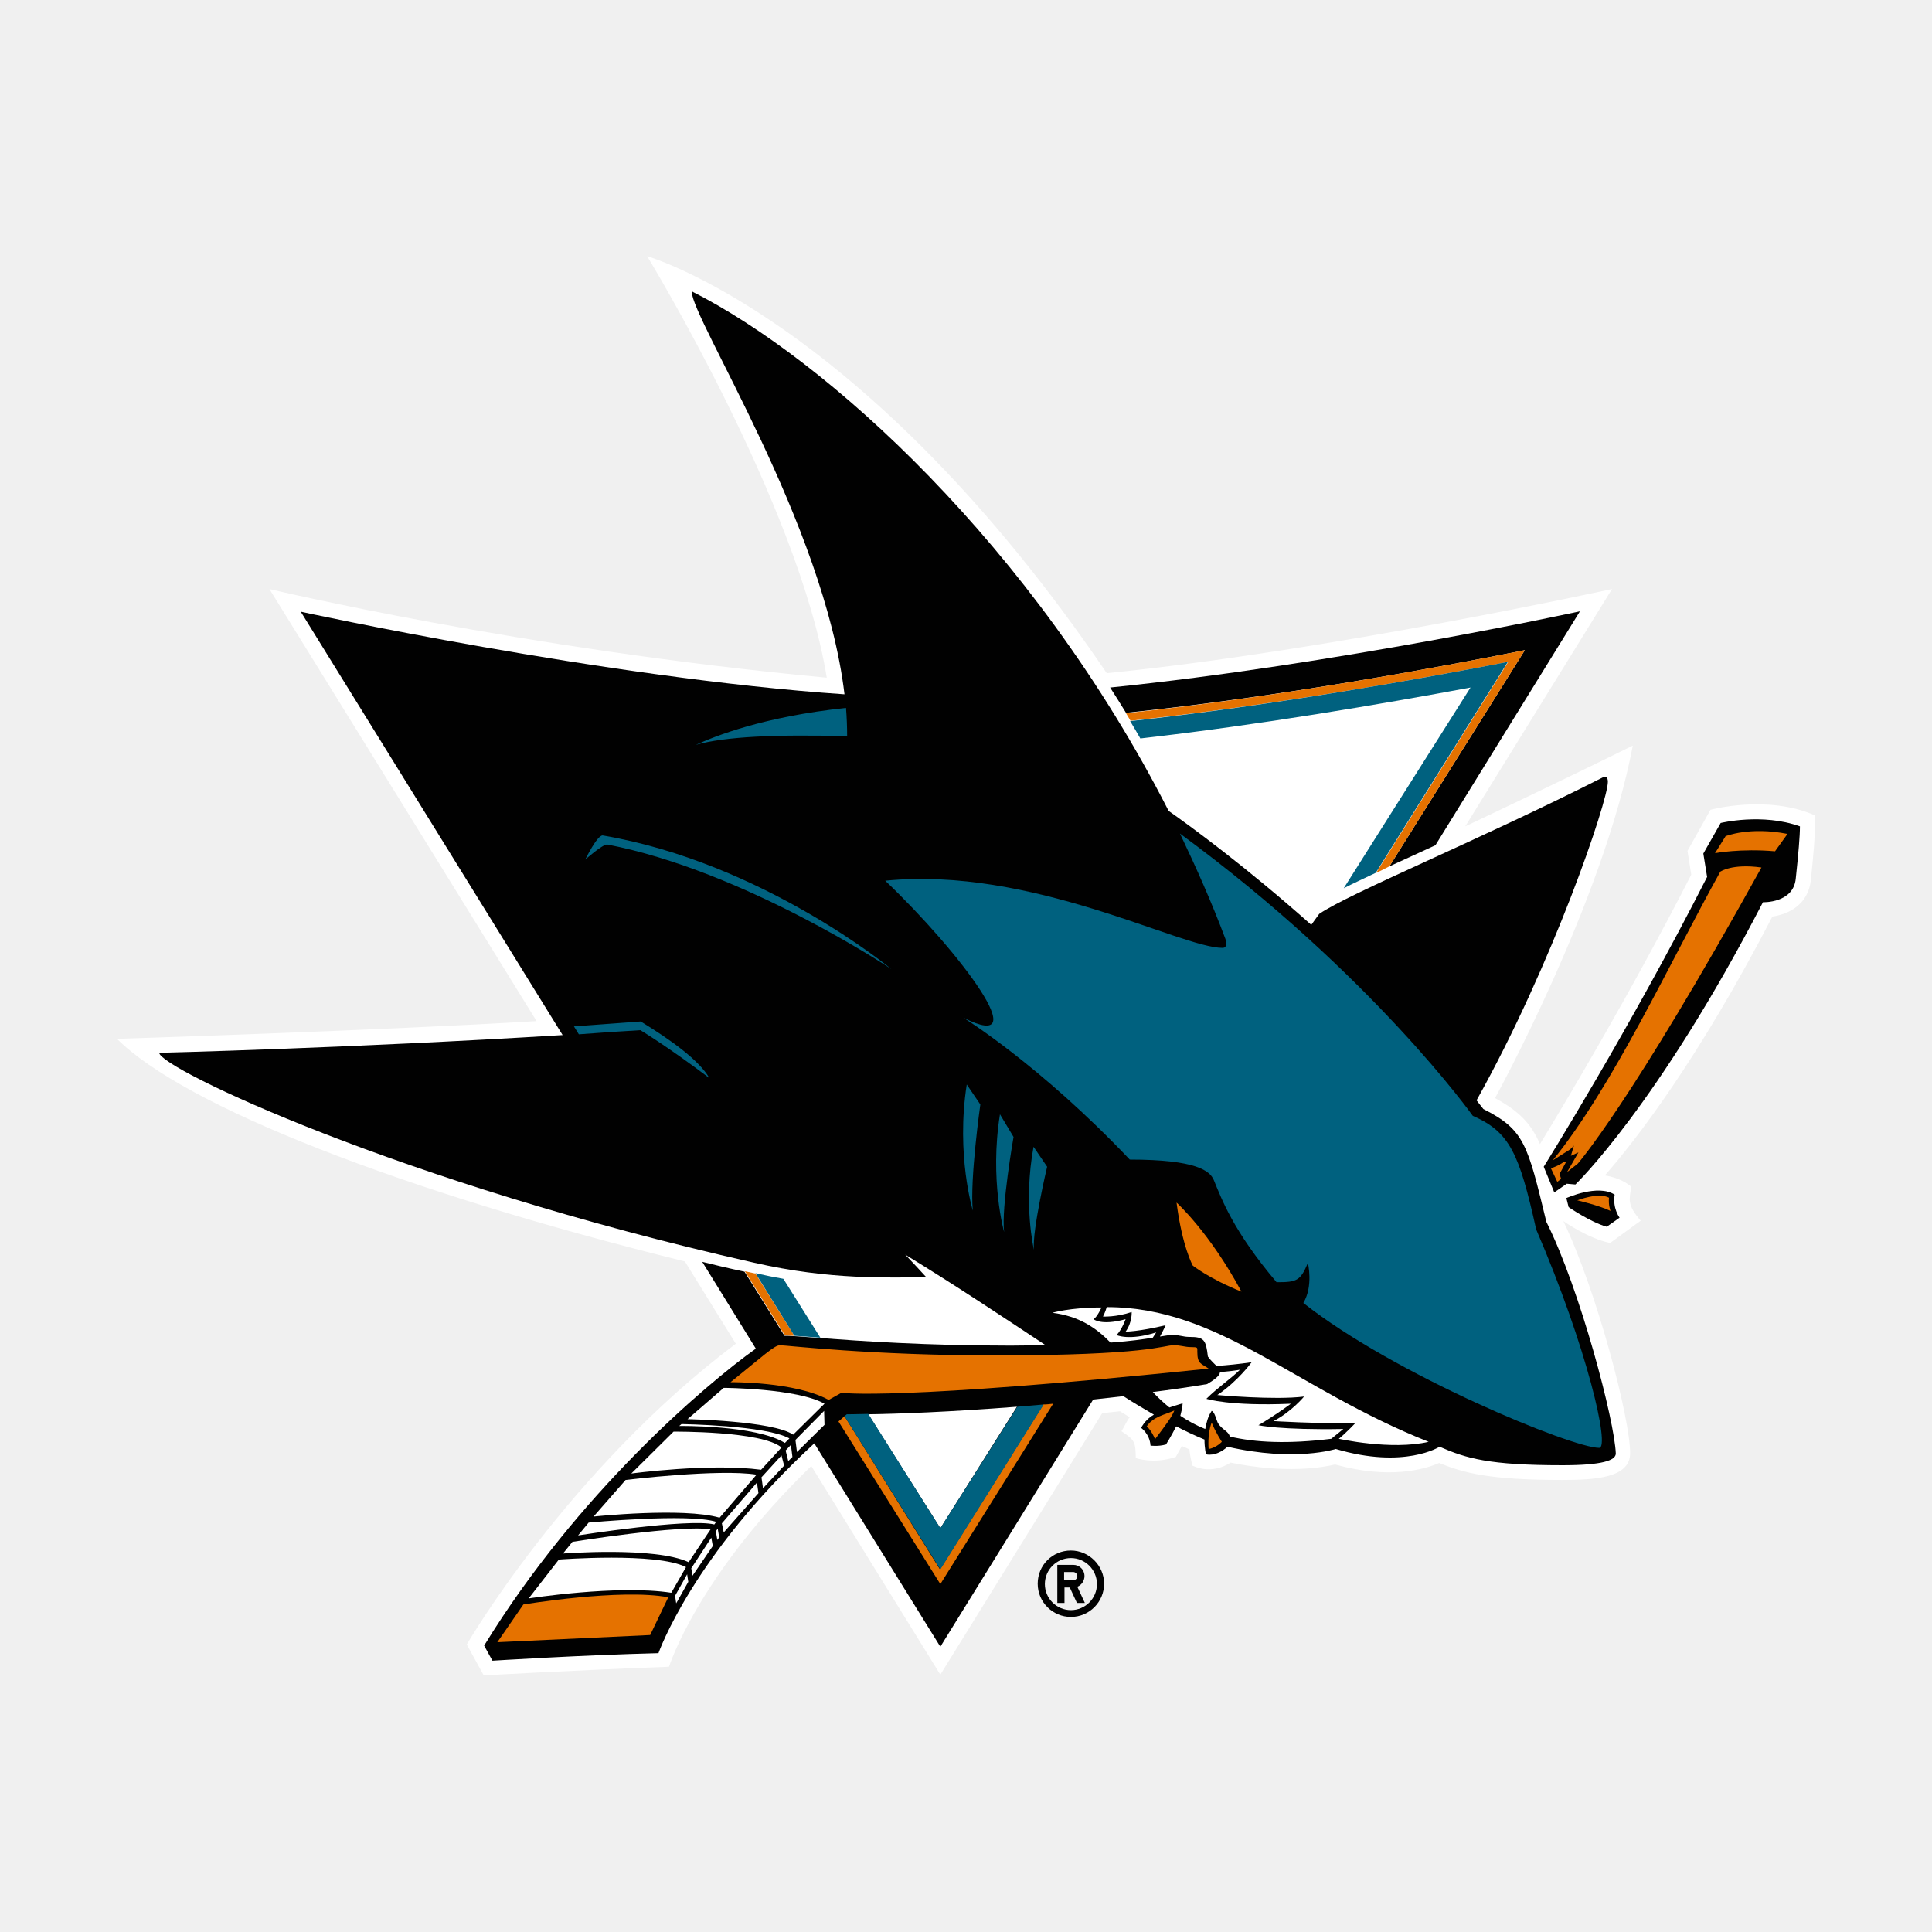
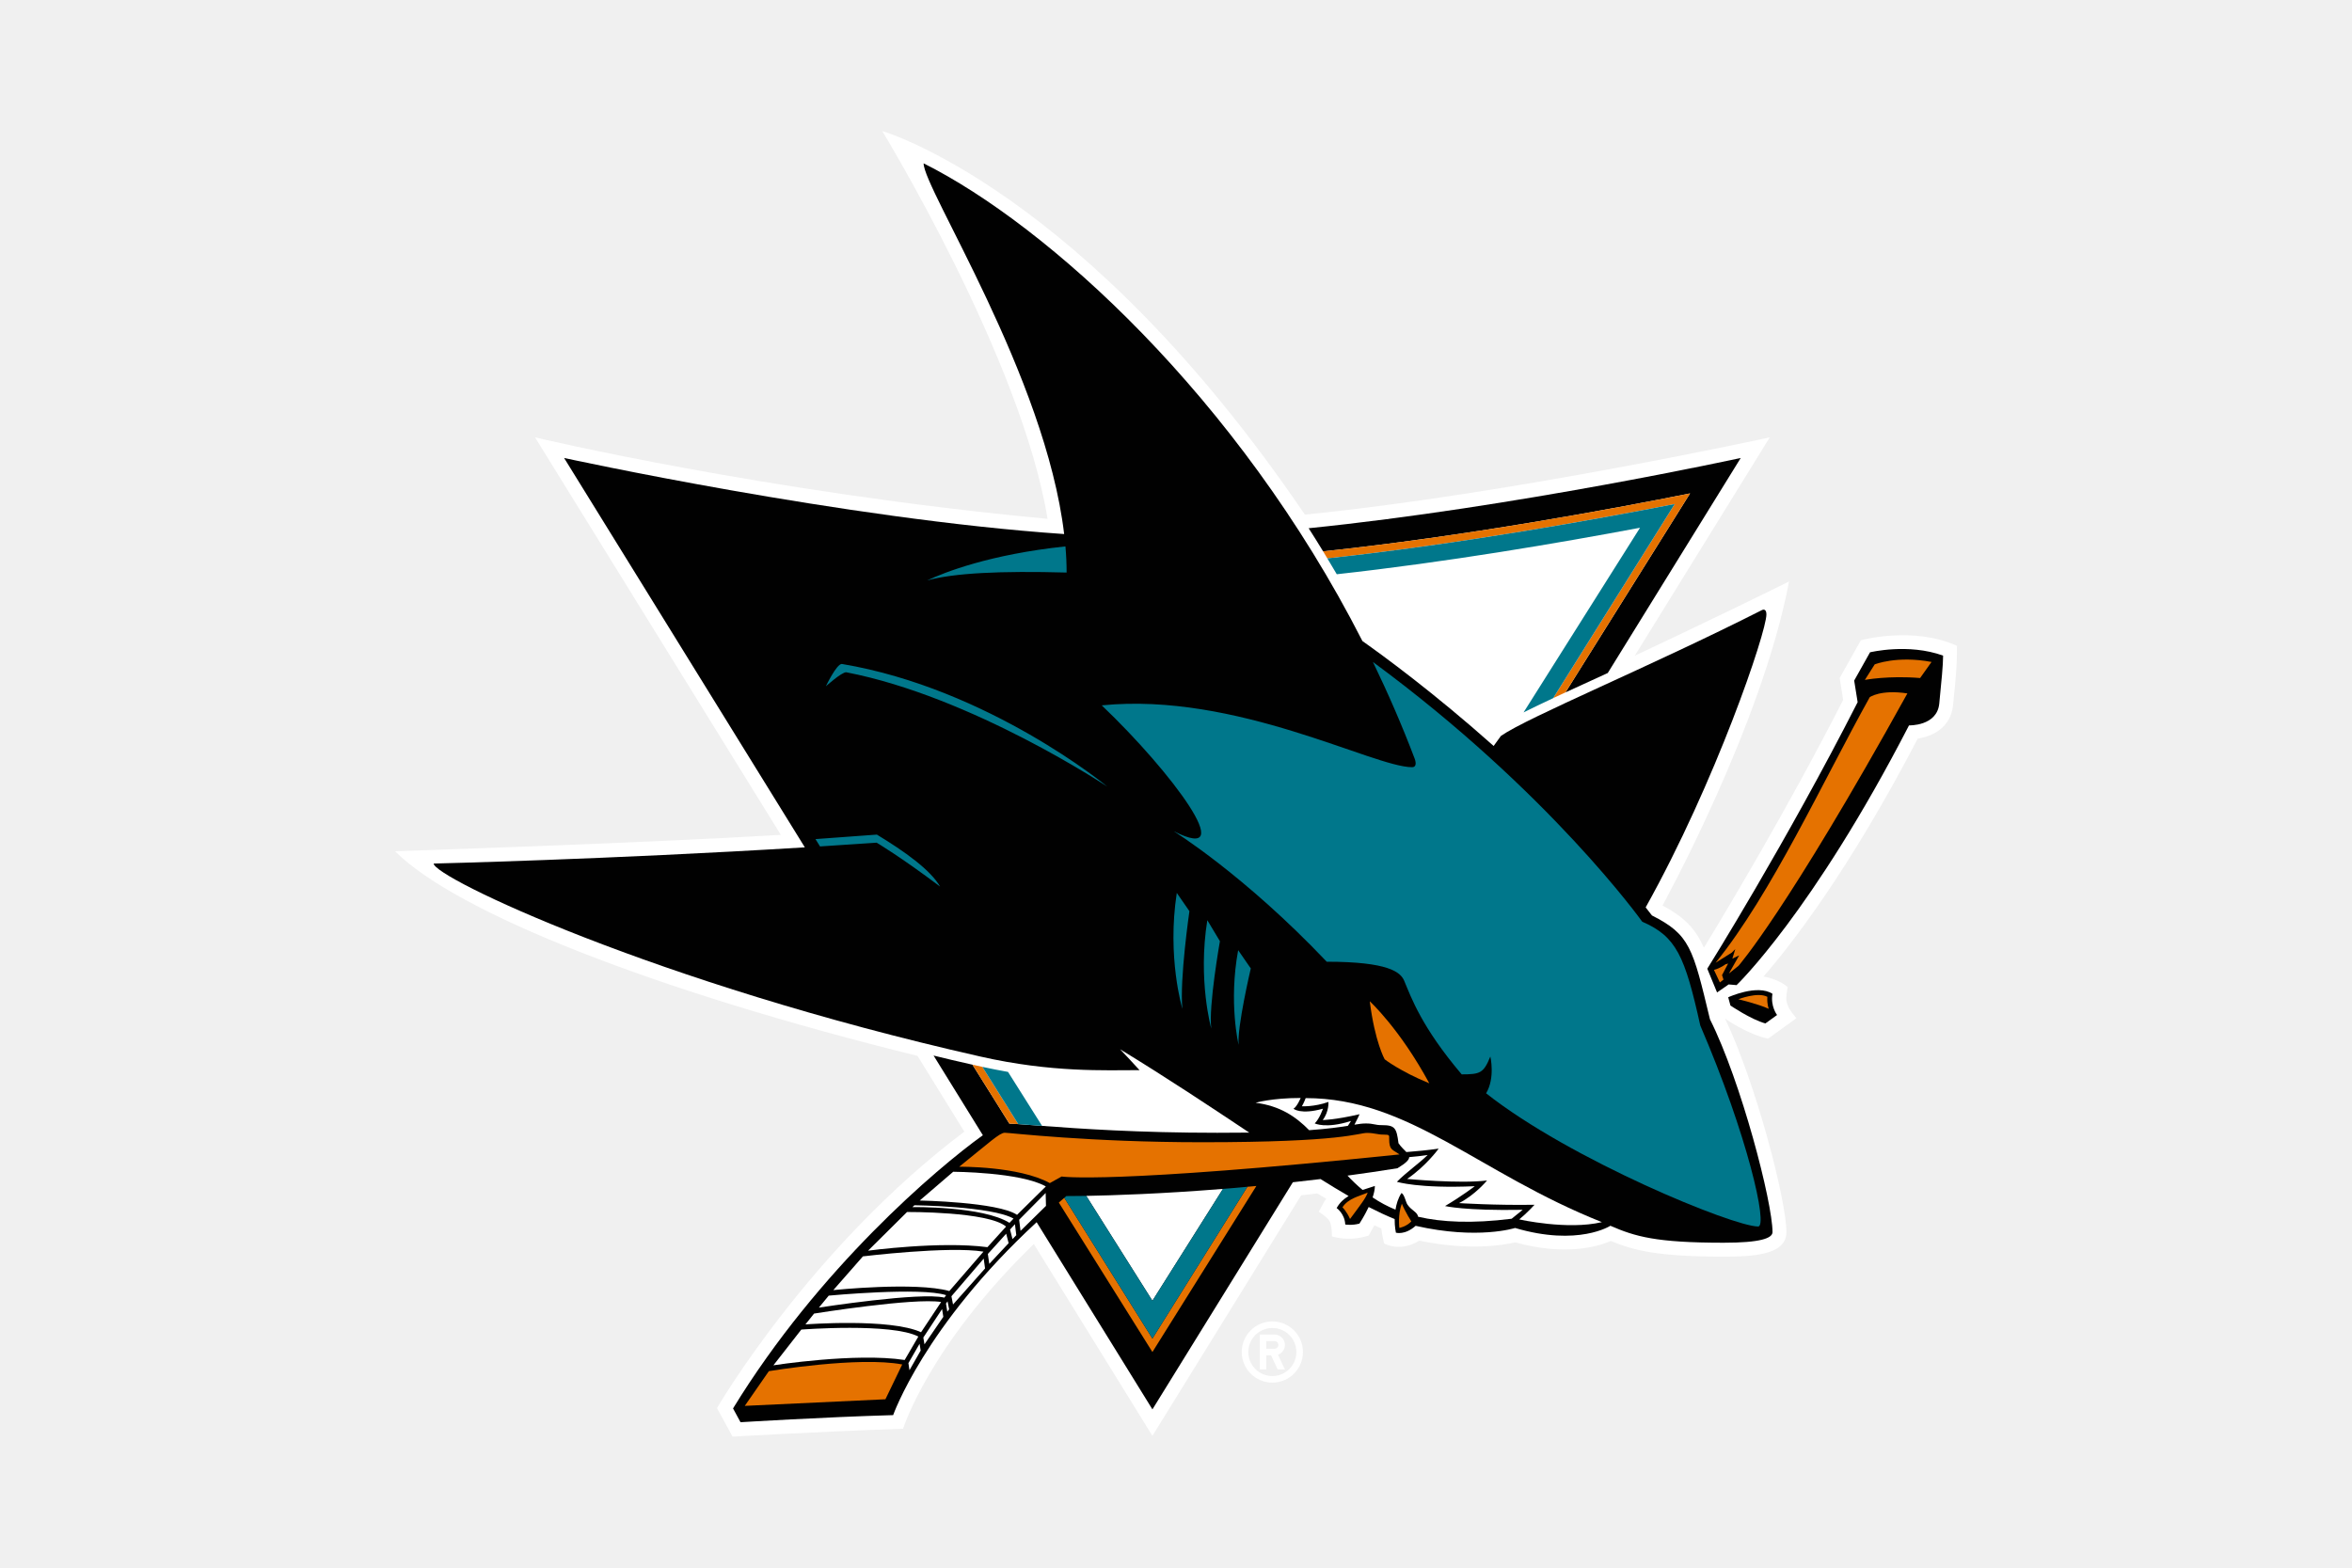
- <svg xmlns="http://www.w3.org/2000/svg" version="1.1" id="Layer_1" x="0px" y="0px" viewBox="0 0 512 512" style="enable-background:new 0 0 512 512;" xml:space="preserve">
-   <style type="text/css">
- 	.st0{fill:#010101;}
- 	.st1{fill:none;}
- 	.st2{fill:#FFFFFF;}
- 	.st3{fill:#E57200;}
- 	.st4{fill:#00617F;}
- </style>
-   <g>
-     <path class="st0" d="M283.8,410.9c-4.9,0-8.8,3.9-8.8,8.8c0,4.9,4,8.8,8.8,8.8c4.9,0,8.8-4,8.8-8.8   C292.6,414.9,288.6,410.9,283.8,410.9L283.8,410.9z M283.8,426.7c-3.8,0-6.9-3.1-6.9-6.9c0,0,0,0,0,0c0-3.8,3.1-6.9,6.9-6.9   c3.8,0,6.9,3.1,6.9,6.9C290.7,423.6,287.6,426.7,283.8,426.7z M287.4,417.7c0-1.7-1.3-3-3-3c0,0,0,0,0,0h-4.2v10.1h1.9v-4.1h1.4   l1.9,4.1h2.1l-2-4.3C286.6,420.1,287.4,418.9,287.4,417.7L287.4,417.7z M284.4,418.8H282v-2.2h2.4c0.6,0,1.1,0.5,1.1,1.1   C285.5,418.3,285,418.8,284.4,418.8L284.4,418.8z" />
-     <path class="st1" d="M404.1,172.3l-35.9,57.3c3.9-1.8,8.1-3.7,12.2-5.6l38.3-62c0,0-65.2,14.2-124.5,20.2c1.4,2.2,2.8,4.4,4.2,6.7   C339.1,184.7,381.6,176.8,404.1,172.3L404.1,172.3z" />
-     <path class="st1" d="M393.1,293.9l-1.8-2.3c20.2-36.1,34.8-79.3,34.8-84.4c0-1.3-0.6-1.6-1.3-1.2c-32.1,16.3-67.4,30.8-75.2,36.2   l-2.1,2.9c-17.3-15.4-32.1-26.2-37.8-30.2c-35.9-70.4-91-119.9-126.4-137.7c0,7.4,35.1,61.4,40.5,106.8   c-63.5-4.3-144.1-21.9-144.1-21.9l69.4,112.2c-57,3.5-106.9,4.7-106.9,4.7c0,4,63.6,34.4,157.5,55.6c20.5,4.7,35.8,3.9,45.8,3.9   c-1.8-2-3.7-4-5.6-6c13.6,8.3,26,16.6,37.2,24c-2.8,0-5.9,0.1-9.2,0.1c-22.6,0-39.7-1.2-50.5-2c-2.7-0.2-5-0.4-6.9-0.5   c-1-0.1-1.8-0.1-2.6-0.1l-10.6-17c-4.3-0.9-8.4-1.9-11.2-2.6l14.2,23c-13.3,9.5-47.3,38.4-72,78.7l2.2,4c0,0,23.8-1.5,44-2   c0,0,9-25.8,41.3-55.6l33.4,53.9l40.5-65.5c2.6-0.3,5.3-0.6,8-0.9c2.8,1.8,5.5,3.4,8.1,4.9c-1.4,0.8-2.5,1.9-3.4,3.5   c0,0,2.3,1.6,2.5,4.7c0,0,2,0.3,4.1-0.3c0,0,1.4-2.2,2.7-4.8c2.7,1.4,5.1,2.5,7.5,3.5c0,2.3,0.4,3.9,0.4,3.9s2.6,0.8,5.7-2   c17.9,4.1,28.7,0.6,28.7,0.6c18.2,5.4,27.5-0.6,27.5-0.6c7.1,3.1,13.1,4.9,32.6,4.9c10.6,0,14.1-1.3,14.1-3.1c0-8.5-9-43.4-18-61.3   C404.9,303.2,404.1,299.5,393.1,293.9L393.1,293.9z" />
-     <path class="st1" d="M456,218.1l-4.6,8.1l1,6.2c-20.5,40.3-43.3,76.8-43.3,76.8l2.8,6.8l3.3-2.3l2.3,0.2c0,0,21.8-20.9,49.7-74.8   c0,0,8.1,0.3,8.7-6.3c0.7-6.6,1.1-11.2,1.1-13.8C467,215.4,456,218.1,456,218.1L456,218.1z M415.1,317.5l0.6,2.4   c0,0,5.8,4,10.1,5.2l3.4-2.4c0,0-1.9-2.5-1.3-6.1C423.5,313.7,415.1,317.5,415.1,317.5z" />
-     <path class="st2" d="M453.3,214.6l-6.1,10.9l1,6.3c-16.2,31.7-33.8,61.1-40.1,71.4c-2.4-5.6-5.7-8.8-11.9-12.2   c0,0,28.7-52.1,36.5-93.4c-21.7,10.7-44.4,21.4-44.4,21.4l38.9-62.9c0,0-74.8,16.4-133.9,22.3c-63.8-94-121.8-110.5-121.8-110.5   s40.2,65.8,47.6,111.7c-81.3-7.6-147.7-23.5-147.7-23.5l70.8,114.5c-41.4,2.5-111.2,4.7-111.2,4.7c17.8,17.8,74.9,40.3,150.5,59   l13.5,21.8c-44.5,33.5-71.3,79.7-71.3,79.7l4.5,8.2c0,0,22.1-1.3,49.1-2.3c0,0,7.4-23.8,37.7-53.2l34.2,55.3l42.9-69.3l4.7-0.5   l2.6,1.6c-0.7,0.7-1.2,2.1-2.2,3.7c3.6,2.4,3.7,2.8,3.8,7.1c0,0,4.7,1.7,10.6-0.3l1.6-2.9l2,0.9c0.2,2.1,0.8,4.3,0.8,4.3   c5.5,2.6,10.1-0.8,10.1-0.8c14.6,3,24.4,1.3,27.7,0.5c14.4,4,23.7,1.3,27.6-0.4c6.6,2.7,13.5,4.5,32.5,4.5c8.8,0,18.1-0.5,18.1-7.1   c0-9.2-8.8-42.9-17.7-61.5c0,0,6.5,4.6,12.4,5.8l8.1-5.9c-3.7-4.3-3-5.6-2.5-9c-2.9-2.5-7-3-7-3c8-9.1,24.6-30.4,44.4-68.6   c4.2-0.6,9.5-3.1,10.2-9.7c0.7-7.2,1.1-10.3,1.1-17.1C468.4,210.5,453.3,214.6,453.3,214.6L453.3,214.6z" />
-     <g>
-       <path class="st0" d="M404.1,172.3l-35.9,57.3c3.9-1.8,8.1-3.7,12.2-5.6l38.3-62c0,0-65.2,14.2-124.5,20.2c1.4,2.2,2.8,4.4,4.2,6.7    C339.1,184.7,381.6,176.8,404.1,172.3L404.1,172.3z" />
-       <path class="st0" d="M409.8,323.8c-5-20.6-5.8-24.4-16.7-29.9l-1.8-2.3c20.2-36.1,34.8-79.3,34.8-84.4c0-1.3-0.6-1.6-1.3-1.2    c-32.1,16.3-67.4,30.8-75.2,36.2l-2.1,2.9c-17.3-15.4-32.1-26.2-37.8-30.2c-35.9-70.4-91-119.9-126.4-137.7    c0,7.4,35.1,61.4,40.5,106.8c-63.5-4.3-144.1-21.9-144.1-21.9l69.4,112.2c-57,3.5-106.9,4.7-106.9,4.7c0,4,63.6,34.4,157.5,55.6    c20.5,4.7,35.8,3.9,45.8,3.9c-1.8-2-3.7-4-5.6-6c13.6,8.3,26,16.6,37.2,24c-2.8,0-5.9,0.1-9.2,0.1c-22.6,0-39.7-1.2-50.5-2    c-2.7-0.2-5-0.4-6.9-0.5c-1-0.1-1.8-0.1-2.6-0.1l-10.6-17c-4.3-0.9-8.4-1.9-11.2-2.6l14.2,23c-13.3,9.5-47.3,38.4-72,78.7l2.2,4    c0,0,23.8-1.5,44-2c0,0,9-25.8,41.3-55.6l33.4,53.9l40.5-65.5c2.6-0.3,5.3-0.6,8-0.9c2.8,1.8,5.5,3.4,8.1,4.9    c-1.4,0.8-2.5,1.9-3.4,3.5c0,0,2.3,1.6,2.5,4.7c0,0,2,0.3,4.1-0.3c0,0,1.4-2.2,2.7-4.8c2.7,1.4,5.1,2.5,7.5,3.5    c0,2.3,0.4,3.9,0.4,3.9s2.6,0.8,5.7-2c17.9,4.1,28.7,0.6,28.7,0.6c18.2,5.4,27.5-0.6,27.5-0.6c7.1,3.1,13.1,4.9,32.6,4.9    c10.6,0,14.1-1.3,14.1-3.1C427.9,376.6,418.8,341.8,409.8,323.8L409.8,323.8z M249.2,405l-19.1-30.2c7.4-0.1,21.5-0.6,39.4-2    L249.2,405L249.2,405z" />
-       <path class="st0" d="M415.1,317.5l0.6,2.4c0,0,5.8,4,10.1,5.2l3.4-2.4c0,0-1.9-2.5-1.3-6.1C423.5,313.7,415.1,317.5,415.1,317.5z     M456,218.1l-4.6,8.1l1,6.2c-20.5,40.3-43.3,76.8-43.3,76.8l2.8,6.8l3.3-2.3l2.3,0.2c0,0,21.8-20.9,49.7-74.8c0,0,8.1,0.3,8.7-6.3    c0.7-6.6,1.1-11.2,1.1-13.8C467,215.4,456,218.1,456,218.1L456,218.1z" />
-     </g>
-     <g>
-       <path class="st3" d="M223.8,375.3c-0.5,0.5-1,0.9-1.6,1.4l27,43.1l29.9-47.8c-0.9,0.1-1.7,0.2-2.6,0.2l-27.4,43.7L223.8,375.3    L223.8,375.3z M399.7,175.4l-35,55.9c1.2-0.5,2.3-1.1,3.5-1.7l35.9-57.3c-22.5,4.5-65,12.4-105.7,16.7c0.4,0.7,0.8,1.3,1.2,2    C337.9,186.9,377.5,179.7,399.7,175.4L399.7,175.4z M210.5,354l-10.3-16.5c-0.9-0.2-1.9-0.4-2.8-0.6l10.6,17    C208.7,353.9,209.6,354,210.5,354L210.5,354z M306.1,381.4c2.8-3.7,4.6-6.1,5.1-7.6c-2.4,1.1-5.6,1.6-7.3,4.2    C304,378,305.2,379.2,306.1,381.4z M320.3,384c0,0,1.8-0.2,3.5-1.9c0,0-1.7-2.6-2.7-5.1C319.9,380.1,320.3,384,320.3,384    L320.3,384z M311.8,318.7c1.5,11.7,4.3,16.7,4.3,16.7s4.4,3.5,12.9,6.9C320.5,326.5,311.8,318.7,311.8,318.7L311.8,318.7z     M219.6,371l3.4-1.9c0,0,13.9,2.2,97.3-6.4c-2-1.4-3-1.2-3-4.5c0-1.1,0.2-1.2-1.6-1.2c-1.8,0-2.6-0.5-4.7-0.5    c-2.7,0-6.7,2.7-47.5,2.7c-32.5,0-55.3-2.7-56.8-2.7c-1.5,0-4.4,2.8-13.1,9.8C193.5,366.3,210.7,366.1,219.6,371L219.6,371z     M177.1,423.3c-12.5-2.4-38.4,1.9-38.4,1.9l-6.9,10l40.5-1.9L177.1,423.3z M455.9,231c-13.5,24.3-28.3,56.6-44.4,76.5l4.6-2.9l1-1    l-0.8,2.7l2-0.9l-3,5.2l2.8-2.2c0,0,13.8-15.5,48.7-78.5C459,228.8,455.9,231,455.9,231L455.9,231z M457.3,221.6l-2.8,4.5    c0,0,6.8-1.3,15.9-0.5l3.3-4.6C463.7,219,457.3,221.6,457.3,221.6L457.3,221.6z" />
-       <path class="st3" d="M414.3,308c0,0-1.3,1-3.3,1.6l1.7,3.6l1-0.8l-0.4-1.3l1.8-3.3L414.3,308L414.3,308z M426.4,317.4    c-2.8-1.5-8.4,0.7-8.4,0.7s5.6,1.3,8.8,2.8C426.8,320.8,426.2,319.5,426.4,317.4L426.4,317.4z" />
-     </g>
-     <g>
-       <path class="st4" d="M210.5,354c1.9,0.1,4.2,0.3,6.9,0.5l-9.8-15.6c-2.3-0.4-4.8-0.9-7.4-1.5L210.5,354z M230.1,374.7    c-3.7,0.1-5.7,0.1-5.7,0.1c-0.2,0.2-0.4,0.3-0.6,0.5l25.4,40.6l27.4-43.7c-2.4,0.2-4.7,0.4-7,0.6L249.2,405L230.1,374.7    L230.1,374.7z M389.7,182.2l-33.6,53.2c2.5-1.3,5.4-2.6,8.5-4.1l35-55.9c-22.1,4.3-61.7,11.5-100.1,15.7c0.9,1.5,1.8,3,2.7,4.6    C333.8,192.1,366.1,186.6,389.7,182.2L389.7,182.2z M224.5,195.1c0-2.5-0.1-5-0.3-7.5c-21.8,2.3-34.8,7.5-39.8,9.8    C192,195.2,205.6,194.6,224.5,195.1z M390.3,295.7c0,0-26.5-37.3-77.6-74.8c4.3,9,8.4,18.2,12,27.8c0.5,1.3,0.4,2.5-0.7,2.5    c-11.2,0-50.7-21.7-89.4-17.8c20.1,19.2,40.2,46.1,20.7,36.3c0,0,20.3,12.5,44.1,37.6c17.7,0,21.3,3,22.3,5.5    c2,4.8,5,13.3,16.6,27c5.3,0,6.3-0.3,8.3-5.1c0,0,1.5,6.1-1.2,10.6c24.2,19.1,71.2,38.4,78.4,38.4c2.9,0-3.1-26.3-16.7-57.9    C402.6,305.6,400.1,300,390.3,295.7L390.3,295.7z M169.7,273c0,0,6.9,4.1,18.3,12.7c-2.8-4.8-10.2-10.1-18.2-15l-17.7,1.3l1.3,2.1    C158.8,273.7,164.3,273.3,169.7,273L169.7,273z M273.9,303.9c-2.8,15.1,0.1,27.3,0.1,27.3c-0.5-5.1,3.5-22,3.5-22L273.9,303.9    L273.9,303.9z M265,295.3c-2.8,17.4,1.1,31.2,1.1,31.2c-0.8-6.4,2.5-25.2,2.5-25.2L265,295.3z M256.2,287.4    c-2.9,18.6,1.6,33.4,1.6,33.4c-0.8-8.4,2-28.1,2-28.1L256.2,287.4L256.2,287.4z M236.2,256.8c0,0-34.1-28.2-76.5-35.4    c-1.5,0-4.6,6.4-4.6,6.4s4.5-4,5.8-4C197.3,230.8,236.2,256.8,236.2,256.8z" />
-     </g>
-     <g>
-       <path class="st2" d="M333.5,377.7c4.9-2.9,8.6-5.7,8.6-5.7c-16.3,0.7-22.4-1.3-22.4-1.3c2.9-2.9,6.6-5.4,8.9-7.7    c-1.8,0.3-3.6,0.5-5.3,0.6c0,0.8-0.9,1.7-3.4,3.2c-4.8,0.8-9.6,1.5-14.4,2.1c1.3,1.4,2.8,2.8,4.4,4.1c1.1-0.4,2.3-0.7,3.5-1.1    c0,1-0.3,2.1-0.6,3.3c2.1,1.4,4.3,2.6,6.6,3.5c0.3-1.6,0.7-3.3,1.7-4.8c0.8,0.2,1.3,2.6,1.7,3.3c1.2,1.8,2.8,2.1,3.1,3.5    c6.8,1.6,15.5,2,26.9,0.6l3.2-2.6C339.1,379,333.5,377.7,333.5,377.7L333.5,377.7z M306.4,353.1c-7.3,2.3-10.5,0.7-10.5,0.7    c1.4-1.4,2.4-4.2,2.4-4.2c-6.5,1.8-8.5,0-8.5,0c1-0.6,2.1-3.1,2.1-3.1c-8.4,0-13,1.4-13,1.4c7,0.9,11.5,3.9,15.4,7.9    c5.5-0.4,8.8-0.9,11.2-1.3L306.4,353.1L306.4,353.1z" />
-       <path class="st2" d="M292.3,348.9c0,0,3.5,0.2,7.6-1.2c0,0,0.2,2.7-1.6,5.2c0,0,3.5,0,10.6-1.7c0,0-0.6,1.4-1.5,3    c1.3-0.2,2.3-0.4,3.3-0.4c2.3,0,2.6,0.5,4.6,0.5c3.8,0,4.3,0.8,4.8,5.2c0.8,1.1,1.7,1.9,2.3,2.5c2.8-0.2,6-0.5,9.3-1    c0,0-3.6,5-9.1,8.7c0,0,15.2,1.4,23,0.4c0,0-3.4,4.1-8.1,6.5c0,0,10.5,0.7,21.7,0.5c0,0-2.2,2.4-4.4,4.2c0,0,13.9,3.1,23.8,0.8    c-35.7-14.2-55.4-35.7-85.3-35.7C292.9,347.8,292.3,348.9,292.3,348.9L292.3,348.9z M148.1,413.3l-8,10.3c0,0,23.6-3.7,37.8-1.5    l3.9-6.8C174,411.3,148.1,413.3,148.1,413.3L148.1,413.3z" />
-       <path class="st2" d="M151.7,408.6l-2.5,3.1c0,0,24.4-1.9,33.3,2.3l5.8-8.7C180.4,404,151.7,408.6,151.7,408.6z M156,403.5    l-2.8,3.4c0,0,29.2-4.6,36.1-2.9l0.5-0.7C182.5,401,156,403.5,156,403.5L156,403.5z M165.8,392.2l-8.5,9.7c0,0,23.7-2.5,33.4,0.3    l9.8-11.4C190.5,389.2,165.8,392.2,165.8,392.2L165.8,392.2z M178.5,379.4l-11.2,11.1c0,0,20.7-2.8,34.4-1l5.4-5.9    C201.9,379.2,178.5,379.4,178.5,379.4L178.5,379.4z" />
-       <path class="st2" d="M180.6,377.4l-0.6,0.5c0,0,20.2-0.3,28,4.5l1.2-1.2C202.9,377.7,180.6,377.4,180.6,377.4L180.6,377.4z     M191.8,367.8l-9.6,8.3c0,0,22.5,0.4,28,4.1l8.3-8.2C211.2,367.9,191.8,367.8,191.8,367.8z M178.9,422.9l0.3,2l3.2-5.7l-0.3-2    L178.9,422.9z M183.2,415.6l0.3,2l5.4-7.9l-0.4-2.2L183.2,415.6z M189.7,405.8l0.4,2.3l0.5-0.7l-0.4-2.3L189.7,405.8z     M191.3,403.7l0.5,2.4l9.2-10.4l-0.4-2.8L191.3,403.7z M201.8,391.5l0.4,2.9l5.6-6l-0.7-2.7L201.8,391.5z M208.2,384.4l0.7,2.8    l1.1-1.1l-0.4-3.2L208.2,384.4z M210.8,381.6l0.4,3.2l7.3-7.2l-0.1-3.7L210.8,381.6z" />
-     </g>
-   </g>
+ <svg xmlns="http://www.w3.org/2000/svg" viewBox="0 0 960 640">
+   <path fill="#fff" d="M519.326 539.463c-6.897 0-12.497 5.591-12.497 12.494 0 6.893 5.6 12.492 12.497 12.492s12.488-5.599 12.488-12.492c0-6.903-5.591-12.494-12.488-12.494m0 22.306a9.804 9.804 0 0 1-9.813-9.812 9.8 9.8 0 0 1 9.813-9.807c5.421 0 9.81 4.385 9.81 9.807s-4.389 9.812-9.81 9.812m5.133-12.709a4.235 4.235 0 0 0-4.239-4.232h-6.02v14.26h2.676v-5.791h1.921l2.703 5.791h2.959l-2.822-6.039a4.24 4.24 0 0 0 2.822-3.989m-4.239 1.559h-3.344v-3.12h3.344c.859 0 1.563.699 1.563 1.562a1.56 1.56 0 0 1-1.563 1.558" />
+   <path fill="#fff" d="m759.543 261.372-8.658 15.413 1.427 8.956c-22.91 44.87-47.897 86.513-56.847 101.167-3.469-7.866-8.043-12.513-16.894-17.247 0 0 40.655-73.767 51.649-132.269-30.75 15.229-62.96 30.293-62.96 30.293l55.094-89.131s-105.943 23.175-189.756 31.536C442.246 76.979 360.095 53.5 360.095 53.5s56.9 93.172 67.479 158.318c-115.225-10.817-209.192-33.264-209.192-33.264l100.325 162.279c-58.705 3.484-157.472 6.679-157.472 6.679 25.176 25.173 106.158 57.084 213.258 83.544l19.11 30.929c-62.988 47.478-100.957 112.85-100.957 112.85l6.364 11.665s31.261-1.869 69.606-3.235c0 0 10.437-33.695 53.349-75.398l48.411 78.313 60.711-98.2 6.61-.766 3.669 2.203c-1.004 1.002-1.68 2.938-3.123 5.242 5.037 3.425 5.182 3.995 5.423 10.092 0 0 6.706 2.362 14.992-.357l2.307-4.161 2.823 1.276c.353 2.95 1.172 6.162 1.172 6.162 7.723 3.633 14.26-1.193 14.26-1.193 20.617 4.239 34.564 1.822 39.185.7 20.4 5.616 33.607 1.817 39.08-.558 9.379 3.877 19.096 6.394 46.02 6.394 12.414 0 25.64-.766 25.64-10.027 0-13.001-12.427-60.729-25.033-87.14 0 0 9.255 6.513 17.56 8.174l11.528-8.341c-5.236-6.155-4.241-7.954-3.541-12.723-4.111-3.484-9.866-4.292-9.866-4.292 11.27-12.938 34.814-43.119 62.959-97.137 5.918-.896 13.5-4.372 14.41-13.692 1.003-10.148 1.603-14.523 1.603-24.166-17.818-8.16-39.222-2.299-39.222-2.299z" />
+   <path fill="#010101" d="m689.817 201.435-50.854 81.235a2752 2752 0 0 1 17.27-7.921l54.27-87.787s-92.32 20.166-176.354 28.686c2 3.117 3.956 6.255 5.895 9.436 57.701-6.09 117.905-17.268 149.773-23.649" />
+   <path fill="#010101" d="M697.944 416.114c-7.023-29.206-8.168-34.539-23.677-42.384l-2.57-3.292c28.59-51.196 49.286-112.289 49.286-119.601 0-1.772-.819-2.297-1.884-1.744-45.485 23.059-95.437 43.632-106.484 51.349l-2.963 4.094c-24.458-21.794-45.44-37.118-53.558-42.829-50.848-99.77-128.855-169.9-179.11-195.02 0 10.419 49.742 86.993 57.364 151.338-89.978-6.133-204.105-31.063-204.105-31.063l98.265 158.964c-80.7 4.945-151.497 6.615-151.497 6.615 0 5.611 90.117 48.703 223.166 78.793 29.095 6.596 50.769 5.55 64.939 5.55a546 546 0 0 0-7.929-8.524c19.288 11.76 36.877 23.484 52.716 34.021-3.974.054-8.305.072-13.078.072-31.991 0-56.176-1.668-71.486-2.82-3.793-.292-7.061-.535-9.739-.725-1.359-.083-2.555-.148-3.618-.208l-15.052-24.042c-6.069-1.34-11.872-2.755-15.877-3.733l20.113 32.519c-18.786 13.511-67.025 54.461-101.966 111.538l3.054 5.634s33.76-2.095 62.299-2.902c0 0 12.799-36.509 58.569-78.752l47.254 76.407 57.322-92.726a871 871 0 0 0 11.299-1.3c3.969 2.486 7.798 4.82 11.446 6.921-1.959 1.169-3.607 2.672-4.874 4.922 0 0 3.3 2.261 3.514 6.713 0 0 2.834.457 5.794-.379 0 0 2.018-3.064 3.767-6.762 3.758 1.918 7.292 3.585 10.605 4.909-.03 3.2.508 5.569.508 5.569s3.66 1.116 8.055-2.802c25.408 5.788 40.591.879 40.591.879 25.787 7.634 38.898-.903 38.898-.903 10.1 4.393 18.545 6.928 46.205 6.928 15.011 0 19.968-1.823 19.968-4.351 0-12.064-12.772-61.466-25.53-86.874zM470.375 531.025l-27.01-42.813c10.48-.191 30.441-.814 55.808-2.856z" />
+   <path fill="#010101" d="m705.388 407.131.917 3.367s8.276 5.646 14.254 7.313l4.775-3.443s-2.748-3.514-1.885-8.665c-6.212-4.028-18.061 1.428-18.061 1.428m57.892-140.829-6.471 11.534 1.41 8.825c-29.037 57.117-61.367 108.811-61.367 108.811l3.992 9.696 4.728-3.279 3.23.282s30.952-29.602 70.387-106.039c0 0 11.41.383 12.345-8.869.923-9.356 1.568-15.859 1.568-19.605-14.203-5.162-29.822-1.357-29.822-1.357z" />
+   <path fill="#e57200" d="M434.407 489.001c-.771.641-1.473 1.294-2.229 1.947l38.197 61.008 42.428-67.788c-1.223.125-2.464.232-3.675.333l-38.753 61.958zM683.56 205.756l-49.605 79.254c1.645-.772 3.307-1.534 5.008-2.339l50.854-81.236c-31.867 6.381-92.071 17.559-149.773 23.65.577.949 1.144 1.909 1.72 2.861 54.315-5.854 110.438-16.055 141.796-22.19M415.601 458.909l-14.637-23.366c-1.338-.291-2.692-.576-4.033-.884l15.051 24.042c1.063.059 2.259.124 3.619.208m135.432 38.735c3.915-5.284 6.572-8.655 7.201-10.774-3.455 1.501-7.88 2.326-10.291 5.996 0 0 1.761 1.715 3.09 4.778m20.124 3.627s2.613-.339 4.898-2.63c0 0-2.425-3.751-3.873-7.242-1.722 4.387-1.024 9.872-1.024 9.872zm-12.068-92.501c2.09 16.634 6.084 23.687 6.084 23.687s6.27 4.908 18.207 9.794c-12.056-22.303-24.291-33.481-24.291-33.481M428.5 482.993l4.803-2.689s19.724 3.181 137.918-9.011c-2.815-2.049-4.21-1.645-4.21-6.346 0-1.503.255-1.752-2.321-1.752-2.571 0-3.675-.683-6.717-.683-3.79 0-9.444 3.8-67.358 3.8-46.08 0-78.369-3.871-80.5-3.871-2.104 0-6.254 3.948-18.596 13.873 0 0 24.269-.314 36.981 6.68zm-60.245 74.039c-17.759-3.396-54.434 2.736-54.434 2.736l-9.828 14.17 57.405-2.694zm394.904-272.405c-19.193 34.467-40.071 80.153-62.911 108.414l6.583-4.126 1.442-1.428-1.19 3.876 2.79-1.326-4.197 7.396 3.91-3.137s19.536-21.97 68.942-111.215c-10.988-1.666-15.369 1.546-15.369 1.546m2.018-13.389-4.004 6.333s9.673-1.845 22.546-.769l4.66-6.565c-14.179-2.675-23.202 1-23.202 1z" />
+   <path fill="#e57200" d="M704.234 393.694s-1.826 1.481-4.664 2.271l2.41 5.105 1.488-1.149-.594-1.837 2.482-4.729zm17.135 13.247c-4.016-2.089-11.837 1.005-11.837 1.005s7.937 1.858 12.421 3.9c0 0-.795-1.828-.584-4.905" />
+   <path fill="#00778b" d="M415.601 458.91c2.677.189 5.945.433 9.738.724l-13.897-22.03c-3.236-.558-6.815-1.288-10.478-2.06zm27.764 29.302c-5.251.083-8.135.077-8.135.077-.292.237-.544.481-.823.712l35.969 57.459 38.752-61.958c-3.407.32-6.714.616-9.955.854l-28.798 45.669zm226.033-272.764-47.534 75.389c3.576-1.787 7.681-3.752 12.092-5.826l49.604-79.254c-31.359 6.135-87.481 16.336-141.796 22.19a362 362 0 0 1 3.856 6.485c44.632-4.918 90.354-12.692 123.779-18.984zm-234.044 18.293c0-3.514-.16-7.067-.478-10.677-30.917 3.272-49.344 10.573-56.423 13.888 10.849-3.024 30.098-3.951 56.901-3.211m234.948 142.541s-37.607-52.785-109.925-106.041c6.145 12.709 11.864 25.838 17.01 39.397.73 1.905.622 3.568-1.002 3.568-15.84 0-71.76-30.756-126.692-25.246 28.53 27.169 56.894 65.293 29.392 51.393 0 0 28.717 17.722 62.444 53.264 25.126 0 30.122 4.239 31.599 7.752 2.862 6.783 7.026 18.832 23.476 38.232 7.55 0 8.932-.493 11.697-7.278 0 0 2.057 8.661-1.724 15.014 34.286 27.088 100.859 54.377 111.037 54.377 4.097 0-4.34-37.257-23.62-82.059-6.3-28.378-9.775-36.332-23.692-42.373Zm-312.501-32.263s9.807 5.769 25.909 17.922c-3.953-6.842-14.383-14.289-25.802-21.22l-25.058 1.837 1.849 2.991c7.655-.488 15.357-1.008 23.102-1.531zm147.572 43.887c-3.968 21.441.184 38.651.184 38.651-.679-7.166 4.97-31.198 4.97-31.198zm-12.59-12.24c-3.951 24.603 1.615 44.23 1.615 44.23-1.188-9.041 3.528-35.664 3.528-35.664zm-12.458-11.132c-4.075 26.296 2.277 47.294 2.277 47.294-1.182-11.963 2.876-39.838 2.876-39.838zm-28.343-43.392s-48.355-40.014-108.384-50.091c-2.17 0-6.51 9.124-6.51 9.124s6.356-5.731 8.288-5.731c51.406 9.895 106.606 46.698 106.606 46.698" />
+   <path fill="#fff" d="M589.818 492.361c7.003-4.149 12.134-8.096 12.134-8.096-23.093 1.008-31.796-1.806-31.796-1.806 4.133-4.125 9.295-7.681 12.563-10.946-2.488.392-5.044.665-7.54.878-.03 1.123-1.262 2.399-4.784 4.536a788 788 0 0 1-20.404 3.01c1.897 2.018 3.921 3.983 6.168 5.848 1.564-.512 3.232-1.016 5.014-1.621 0 1.412-.377 3.045-.918 4.678a51 51 0 0 0 9.332 4.992c.362-2.262 1.042-4.625 2.413-6.762 1.17.327 1.805 3.746 2.461 4.684 1.713 2.506 3.963 2.915 4.381 4.98 9.682 2.227 21.965 2.844 38.162.808l4.494-3.644c-23.698.427-31.68-1.538-31.68-1.538zm-38.381-34.733c-10.356 3.306-14.806.991-14.806.991 2.03-2.024 3.343-5.996 3.343-5.996-9.166 2.559-12.009.012-12.009.012 1.454-.878 2.923-4.393 2.923-4.393-11.897 0-18.397 1.96-18.397 1.96 9.881 1.241 16.355 5.58 21.855 11.189 7.75-.552 12.493-1.246 15.815-1.787z" />
+   <path fill="#fff" d="M531.387 451.627s5.019.302 10.834-1.77c0 0 .308 3.895-2.325 7.391 0 0 4.919-.035 15.028-2.374 0 0-.872 2.018-2.093 4.273 1.829-.302 3.207-.498 4.658-.498 3.25 0 3.639.683 6.491.683 5.379 0 6.041 1.116 6.836 7.379 1.089 1.597 2.351 2.678 3.211 3.609 3.981-.308 8.567-.742 13.179-1.395 0 0-5.132 7.124-12.875 12.371 0 0 21.489 2.025 32.619.63 0 0-4.805 5.865-11.415 9.236 0 0 14.853.95 30.806.678 0 0-3.131 3.461-6.25 5.977 0 0 19.714 4.448 33.737 1.111-50.644-20.143-78.516-50.632-120.902-50.632-.628 1.787-1.539 3.331-1.539 3.331M327.07 542.792l-11.391 14.586s33.493-5.225 53.579-2.174l5.576-9.563c-10.951-5.675-47.763-2.849-47.763-2.849z" />
+   <path fill="#fff" d="m332.277 536.261-3.529 4.422s34.576-2.629 47.191 3.2l8.204-12.347c-11.178-1.811-51.866 4.725-51.866 4.725m5.986-7.325-4.024 4.885s41.412-6.453 51.207-4.073l.727-.997c-10.252-3.377-47.909.184-47.909.184zm13.951-16.029-12.077 13.767s33.571-3.486 47.351.385l13.925-16.087c-14.141-2.327-49.199 1.935-49.199 1.935m18.011-18.112-15.912 15.79s29.355-3.976 48.716-1.436l7.611-8.406c-7.251-6.185-40.415-5.948-40.415-5.948" />
+   <path fill="#fff" d="m373.244 492.041-.834.754s28.634-.44 39.622 6.423l1.651-1.739c-8.884-5.047-40.439-5.438-40.439-5.438m15.823-13.678-13.671 11.743s31.897.581 39.726 5.846l11.754-11.592c-10.332-5.866-37.809-5.997-37.809-5.997m-18.284 78.123.433 2.892 4.569-8.02-.445-2.774zm6.085-10.442.469 2.773 7.688-11.232-.502-3.17zm9.249-13.884.541 3.312.739-.95-.636-3.248zm2.223-2.975.65 3.372 13.075-14.716-.549-4.014zm14.871-17.263.573 4.043 7.903-8.448-.999-3.864zm9.05-9.979 1.009 3.911 1.538-1.602-.546-4.482zm3.719-3.989.564 4.535 10.385-10.187-.127-5.277z" />
</svg>
